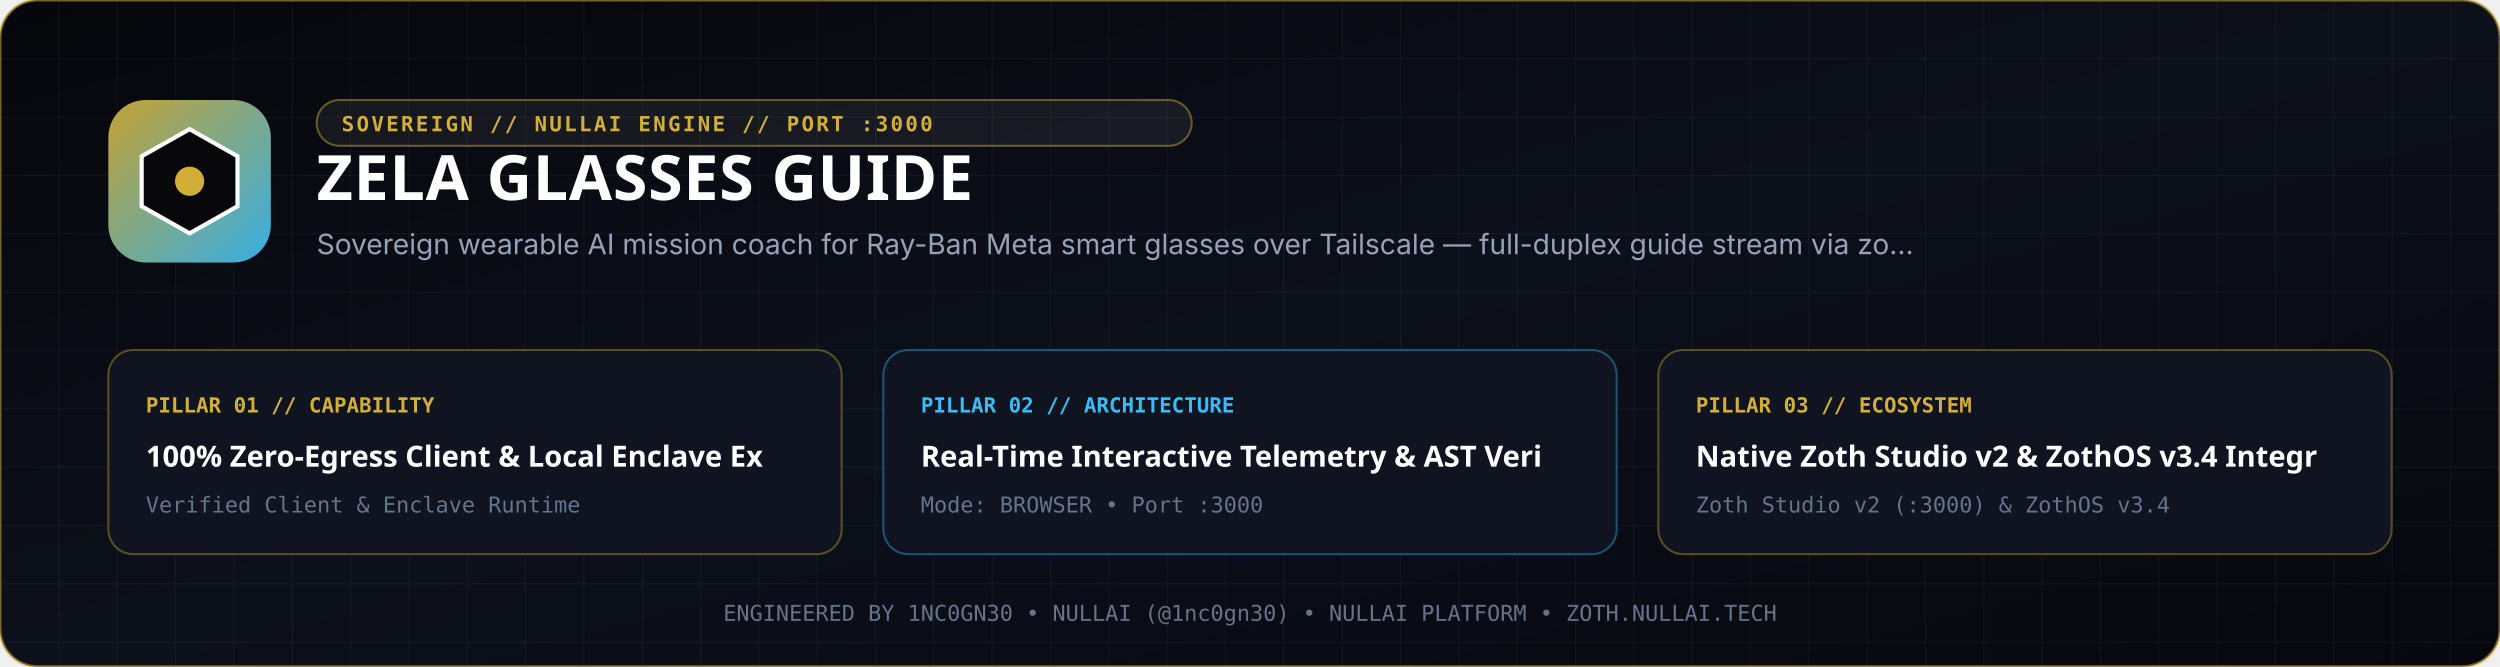
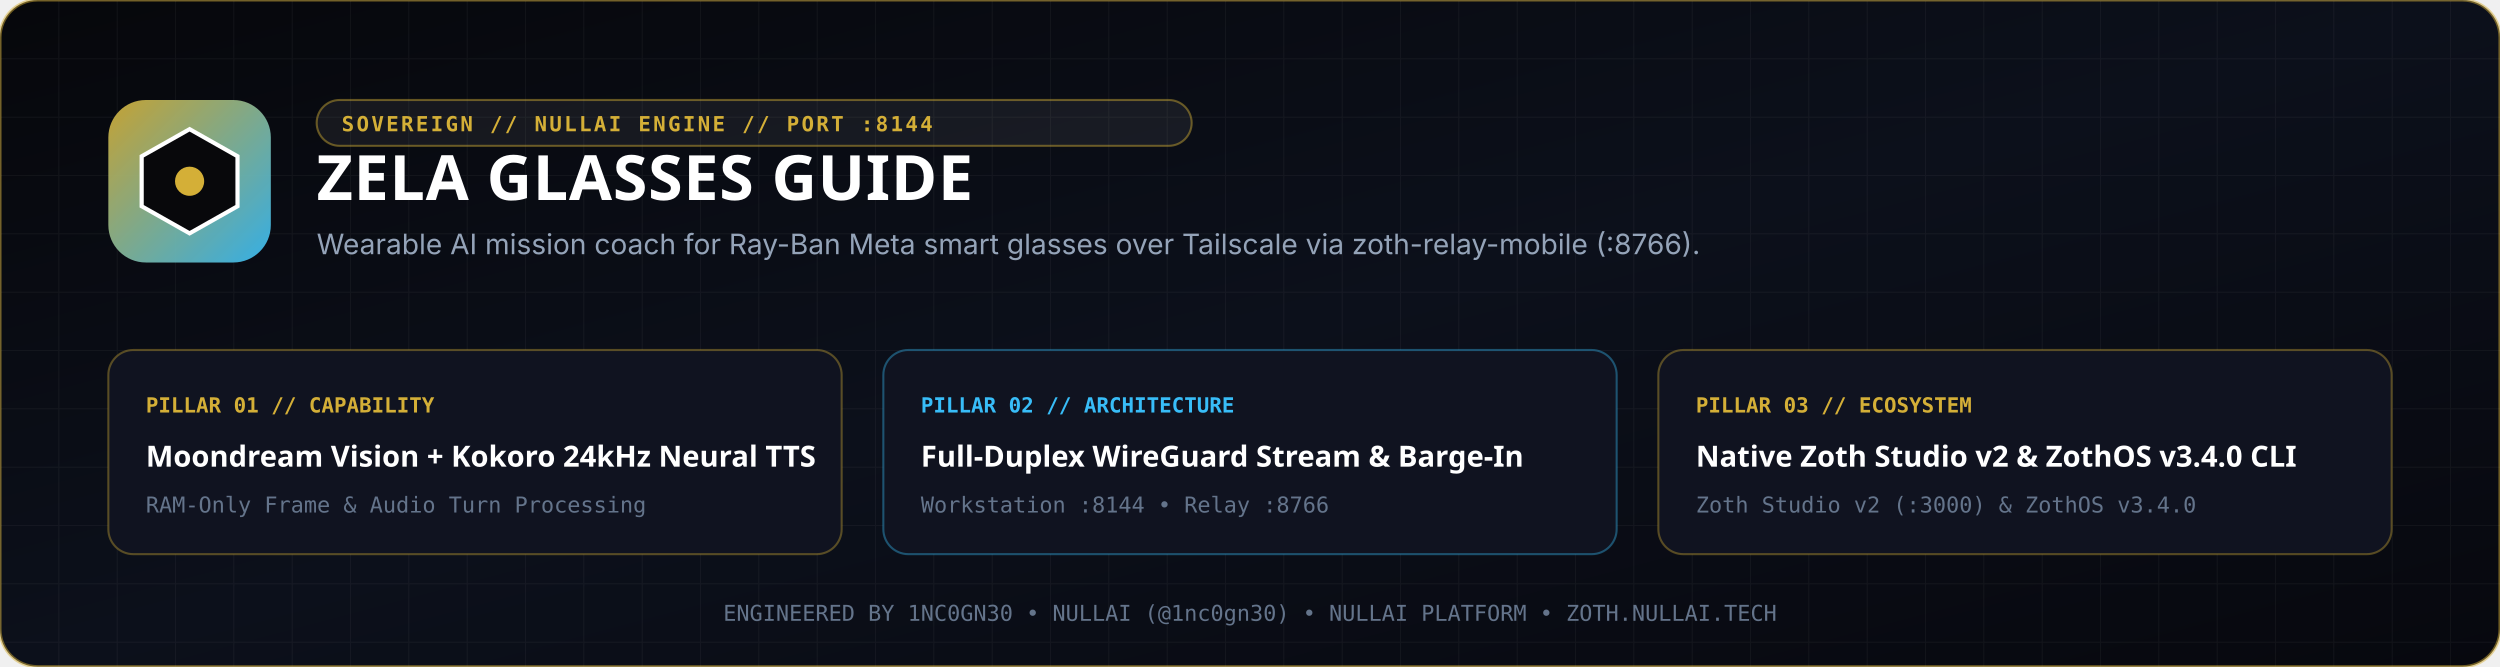
<svg xmlns="http://www.w3.org/2000/svg" viewBox="0 0 1200 320" width="100%" height="100%">
  <defs>
    <linearGradient id="bg" x1="0%" y1="0%" x2="100%" y2="100%">
      <stop offset="0%" stop-color="#06070B" />
      <stop offset="50%" stop-color="#0C101B" />
      <stop offset="100%" stop-color="#07080E" />
    </linearGradient>
    <linearGradient id="accent" x1="0%" y1="0%" x2="100%" y2="100%">
      <stop offset="0%" stop-color="#D4AF37" />
      <stop offset="100%" stop-color="#38BDF8" />
    </linearGradient>
    <pattern id="grid" width="28" height="28" patternUnits="userSpaceOnUse">
      <path d="M 28 0 L 0 0 0 28" fill="none" stroke="rgba(255,255,255,0.04)" stroke-width="1" />
    </pattern>
  </defs>
  <rect width="1200" height="320" rx="18" fill="url(#bg)" stroke="#D4AF37" stroke-opacity="0.5" stroke-width="1.5" />
  <rect width="1200" height="320" rx="18" fill="url(#grid)" />
  <g transform="translate(52, 48)">
    <rect width="78" height="78" rx="18" fill="url(#accent)" opacity="0.92" />
    <polygon points="39,14 62,27 62,51 39,64 16,51 16,27" fill="#08080B" stroke="#FFFFFF" stroke-width="2" />
    <circle cx="39" cy="39" r="7" fill="#D4AF37" />
  </g>
  <g transform="translate(152, 62)">
    <rect x="0" y="-14" width="420" height="22" rx="11" fill="rgba(255,255,255,0.06)" stroke="#D4AF37" stroke-opacity="0.45" />
-     <text x="12" y="1" fill="#D4AF37" font-family="JetBrains Mono, monospace" font-size="10" font-weight="700" letter-spacing="1.1">SOVEREIGN // NULLAI ENGINE // PORT :3000</text>
+     <text x="12" y="1" fill="#D4AF37" font-family="JetBrains Mono, monospace" font-size="10" font-weight="700" letter-spacing="1.1">SOVEREIGN // NULLAI ENGINE // PORT :8144</text>
    <text x="0" y="34" fill="#FFFFFF" font-family="Syne, Space Grotesk, sans-serif" font-size="30" font-weight="800" letter-spacing="0.4">ZELA GLASSES GUIDE</text>
-     <text x="0" y="60" fill="#94A3B8" font-family="Inter, sans-serif" font-size="13.5">Sovereign wearable AI mission coach for Ray-Ban Meta smart glasses over Tailscale — full-duplex guide stream via zo...</text>
+     <text x="0" y="60" fill="#94A3B8" font-family="Inter, sans-serif" font-size="13.5">Wearable AI mission coach for Ray-Ban Meta smart glasses over Tailscale via zoth-relay-mobile (:8766).</text>
  </g>
  <g transform="translate(52, 168)">
    <rect x="0" y="0" width="352" height="98" rx="12" fill="#101320" stroke="#D4AF37" stroke-opacity="0.38" />
    <text x="18" y="30" fill="#D4AF37" font-family="JetBrains Mono, monospace" font-size="10" font-weight="700">PILLAR 01 // CAPABILITY</text>
-     <text x="18" y="56" fill="#FFFFFF" font-family="Space Grotesk, sans-serif" font-size="14" font-weight="700">100% Zero-Egress Client &amp; Local Enclave Ex</text>
-     <text x="18" y="78" fill="#64748B" font-family="JetBrains Mono, monospace" font-size="10.5">Verified Client &amp; Enclave Runtime</text>
+     <text x="18" y="56" fill="#FFFFFF" font-family="Space Grotesk, sans-serif" font-size="14" font-weight="700">Moondream Vision + Kokoro 24kHz Neural TTS</text>
+     <text x="18" y="78" fill="#64748B" font-family="JetBrains Mono, monospace" font-size="10.5">RAM-Only Frame &amp; Audio Turn Processing</text>
    <rect x="372" y="0" width="352" height="98" rx="12" fill="#101320" stroke="#38BDF8" stroke-opacity="0.38" />
    <text x="390" y="30" fill="#38BDF8" font-family="JetBrains Mono, monospace" font-size="10" font-weight="700">PILLAR 02 // ARCHITECTURE</text>
-     <text x="390" y="56" fill="#FFFFFF" font-family="Space Grotesk, sans-serif" font-size="14" font-weight="700">Real-Time Interactive Telemetry &amp; AST Veri</text>
-     <text x="390" y="78" fill="#64748B" font-family="JetBrains Mono, monospace" font-size="10.5">Mode: BROWSER • Port :3000</text>
+     <text x="390" y="56" fill="#FFFFFF" font-family="Space Grotesk, sans-serif" font-size="14" font-weight="700">Full-Duplex WireGuard Stream &amp; Barge-In</text>
+     <text x="390" y="78" fill="#64748B" font-family="JetBrains Mono, monospace" font-size="10.5">Workstation :8144 • Relay :8766</text>
    <rect x="744" y="0" width="352" height="98" rx="12" fill="#101320" stroke="#D4AF37" stroke-opacity="0.38" />
    <text x="762" y="30" fill="#D4AF37" font-family="JetBrains Mono, monospace" font-size="10" font-weight="700">PILLAR 03 // ECOSYSTEM</text>
-     <text x="762" y="56" fill="#FFFFFF" font-family="Space Grotesk, sans-serif" font-size="14" font-weight="700">Native Zoth Studio v2 &amp; ZothOS v3.4 Integr</text>
-     <text x="762" y="78" fill="#64748B" font-family="JetBrains Mono, monospace" font-size="10.5">Zoth Studio v2 (:3000) &amp; ZothOS v3.4</text>
+     <text x="762" y="56" fill="#FFFFFF" font-family="Space Grotesk, sans-serif" font-size="14" font-weight="700">Native Zoth Studio v2 &amp; ZothOS v3.4.0 CLI</text>
+     <text x="762" y="78" fill="#64748B" font-family="JetBrains Mono, monospace" font-size="10.5">Zoth Studio v2 (:3000) &amp; ZothOS v3.4.0</text>
  </g>
  <text x="600" y="298" text-anchor="middle" fill="#64748B" font-family="JetBrains Mono, monospace" font-size="10.5">
    ENGINEERED BY 1NC0GN30 • NULLAI (@1nc0gn30)  •  NULLAI PLATFORM  •  ZOTH.NULLAI.TECH
  </text>
</svg>
